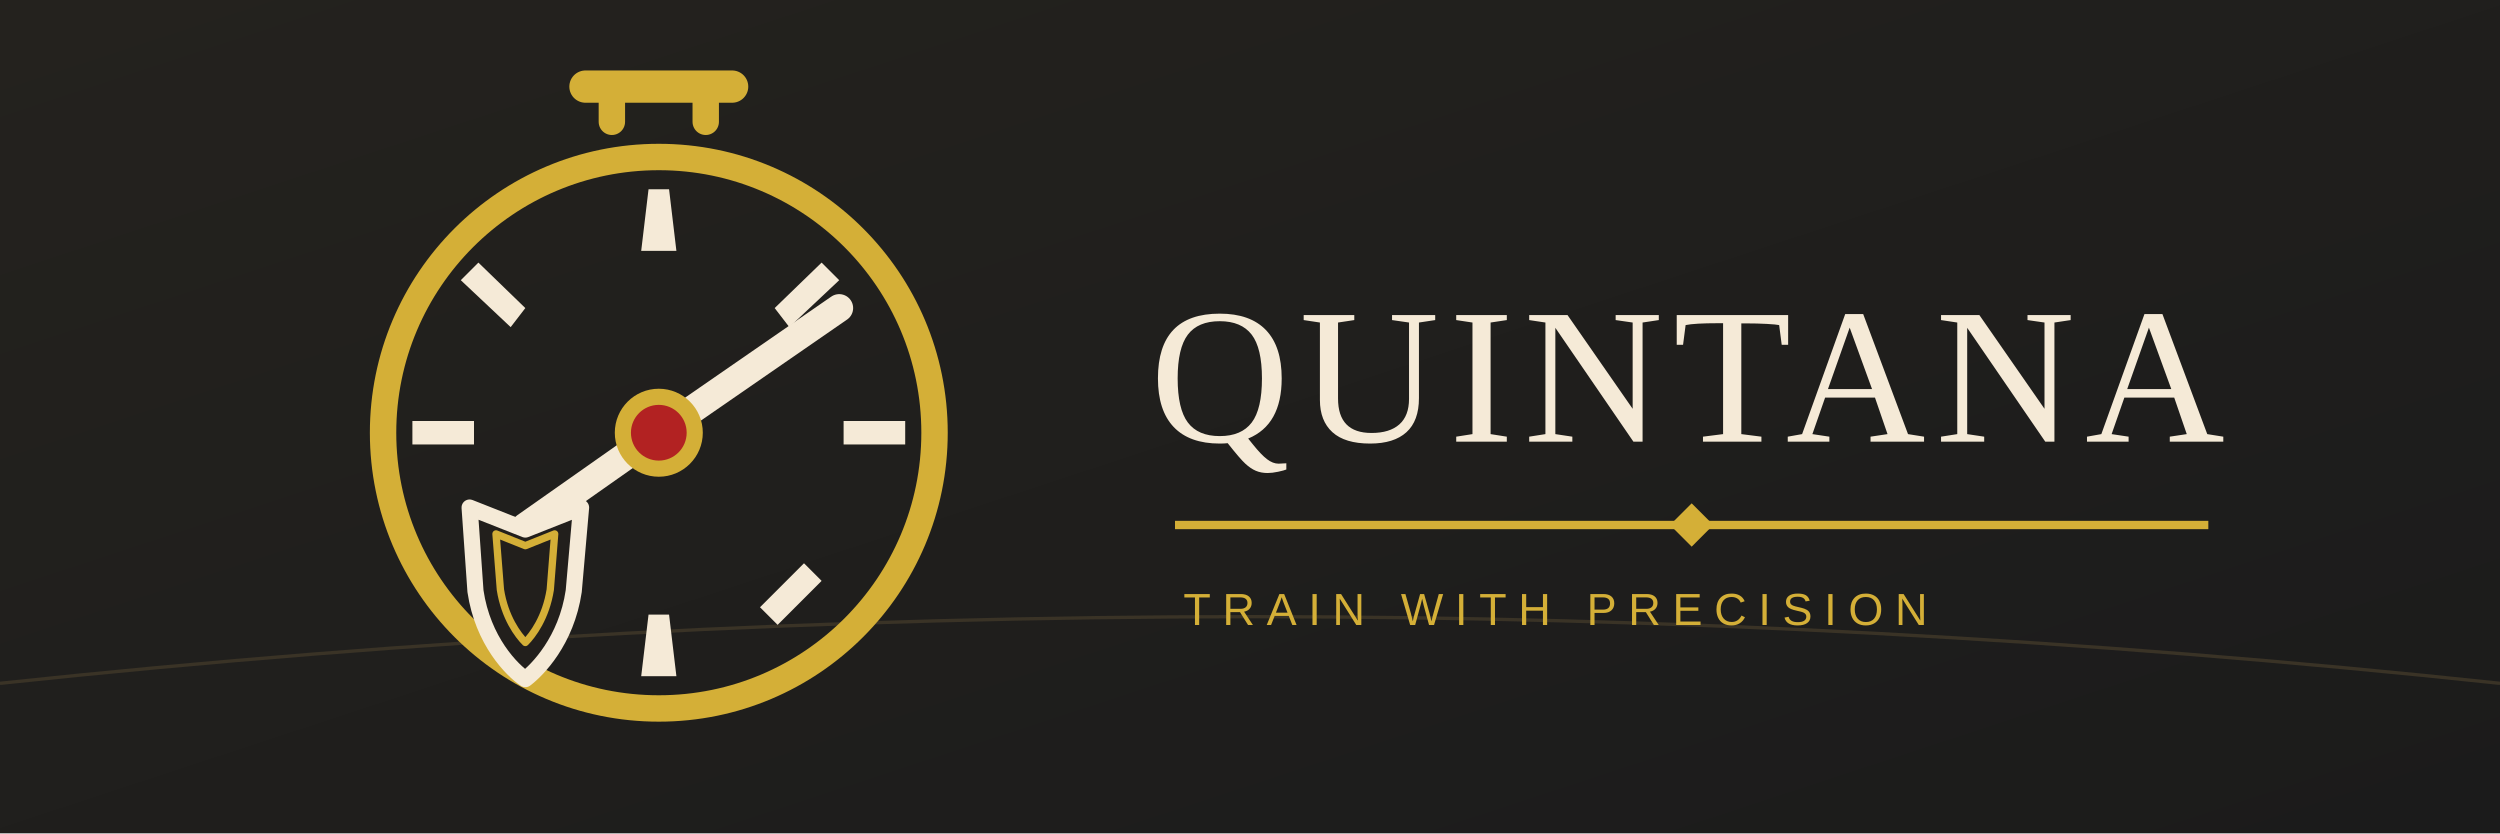
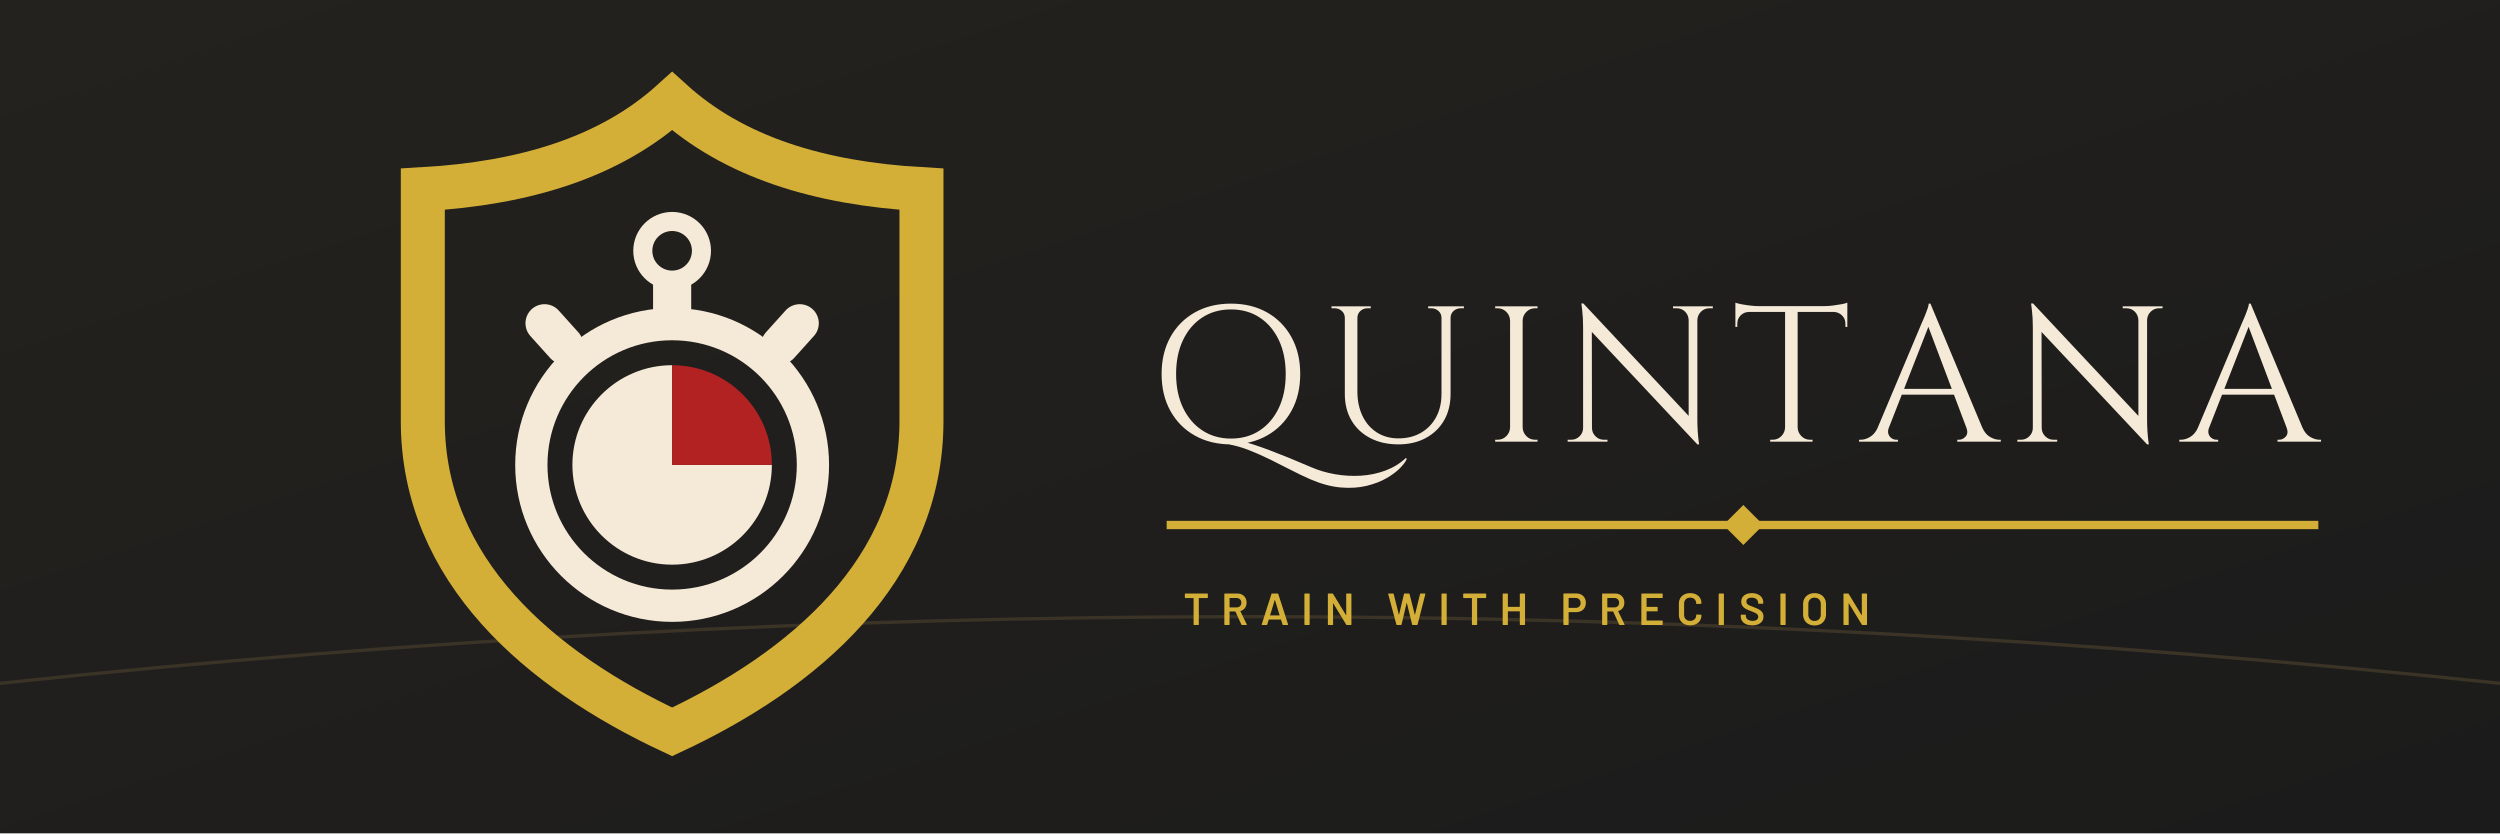
<svg xmlns="http://www.w3.org/2000/svg" viewBox="0 0 1500 500">
  <defs>
    <linearGradient id="g" x2="1" y2="1">
      <stop stop-color="#24221E" />
      <stop offset="1" stop-color="#1B1B1B" />
    </linearGradient>
  </defs>
  <rect width="1500" height="500" fill="url(#g)" />
  <path d="M0 410Q750 330 1500 410" stroke="#3A3326" stroke-width="2" fill="none" />
-   <g transform="translate(170 15) scale(.88)">
-     <g fill="none" stroke="#D4AF37" stroke-width="18" stroke-linecap="round" stroke-linejoin="round">
-       <path d="M224 66V43h64v23" />
-       <path d="M206 42h100" stroke-width="22" />
-       <circle cx="256" cy="278" r="188" />
-     </g>
-     <g fill="#F5EAD7">
-       <path d="M249 112h14l5 42h-24z" />
-       <path d="M121 174l12-12 32 31-10 13z" />
-       <path d="M379 174l-12-12-32 31 10 13z" />
-       <path d="M88 270h42v16H88z" />
-       <path d="M382 270h42v16h-42z" />
-       <path d="M249 402h14l5 42h-24z" />
-       <path d="M145 379l12-12 30 30-12 12z" />
-       <path d="M367 379l-12-12-30 30 12 12z" />
-     </g>
-     <path d="M256 278L379 193" stroke="#F5EAD7" stroke-width="19" stroke-linecap="round" />
-     <path d="M256 278L165 342" stroke="#F5EAD7" stroke-width="19" stroke-linecap="round" />
-     <path d="M127 329l38 15 38-15-5 57c-5 34-25 54-33 60-9-6-29-26-34-60z" fill="#221F1C" stroke="#F5EAD7" stroke-width="11" stroke-linejoin="round" />
-     <path d="M145 347l20 8 20-8-3 38c-3 19-12 31-17 36-5-5-14-17-17-36z" fill="none" stroke="#D4AF37" stroke-width="5" stroke-linejoin="round" />
-     <circle cx="256" cy="278" r="30" fill="#D4AF37" />
-     <circle cx="256" cy="278" r="19" fill="#B22222" />
+   <g transform="translate(178 22) scale(0.88)">
+     <path d="M256 44C214 82 156 100 86 104V262C86 364 166 432 256 474C346 432 426 364 426 262V104C356 100 298 82 256 44Z" fill="none" stroke="#D4AF37" stroke-width="30" stroke-linejoin="miter" stroke-miterlimit="8" />
+     <path d="M256 190V166" fill="none" stroke="#F5EAD7" stroke-width="26" />
+     <path d="M236 146A20 20 0 1 0 276 146A20 20 0 1 0 236 146Z" fill="none" stroke="#F5EAD7" stroke-width="13.0" />
+     <path d="M182.4 210.3L169.0 195.4M329.6 210.3L343.0 195.4" fill="none" stroke="#F5EAD7" stroke-width="26" stroke-linecap="round" />
+     <path d="M160 292A96 96 0 1 0 352 292A96 96 0 1 0 160 292Z" fill="none" stroke="#F5EAD7" stroke-width="22" />
+     <path d="M256 292L324.0 292.0A68 68 0 1 1 256.0 224.0Z" fill="#F5EAD7" />
+     <path d="M256 292L256.0 224.0A68 68 0 0 1 324.0 292.0Z" fill="#B22222" />
  </g>
-   <text x="690" y="265" fill="#F5EAD7" font-family="Cinzel, 'Times New Roman', serif" font-size="116" letter-spacing="6">QUINTANA</text>
-   <path d="M705 315H1325" stroke="#D4AF37" stroke-width="5" />
-   <path d="M1015 302l13 13-13 13-13-13z" fill="#D4AF37" />
-   <text x="710" y="375" fill="#D4AF37" font-family="Arial, sans-serif" font-size="27" letter-spacing="7">TRAIN WITH PRECISION</text>
+   <path d="M737.328 266.624 738.488 263.608Q740.576 263.608 743.998 264.42Q747.42 265.232 751.944 266.682Q756.468 268.132 761.978 270.22Q767.488 272.308 773.752 274.86Q780.016 277.412 786.976 280.428Q793.472 283.212 801.07 284.546Q808.668 285.88 816.44 285.416Q824.212 284.952 831.23 282.342Q838.248 279.732 843.584 274.744L844.048 275.324Q843.236 277.528 840.162 280.718Q837.088 283.908 831.984 286.866Q826.88 289.824 819.978 291.506Q813.076 293.188 804.55 292.492Q796.024 291.796 786.048 287.504Q780.712 285.184 774.68 282.052Q768.648 278.92 762.268 275.788Q755.888 272.656 749.566 270.162Q743.244 267.668 737.328 266.624ZM738.604 182.176Q750.9 182.176 760.238 187.454Q769.576 192.732 774.854 202.244Q780.132 211.756 780.132 224.4Q780.132 237.044 774.854 246.556Q769.576 256.068 760.18 261.346Q750.784 266.624 738.604 266.624Q726.308 266.624 716.912 261.346Q707.516 256.068 702.238 246.556Q696.96 237.044 696.96 224.4Q696.96 211.756 702.238 202.244Q707.516 192.732 716.912 187.454Q726.308 182.176 738.604 182.176ZM738.604 263.144Q748.464 263.144 755.83 258.272Q763.196 253.4 767.314 244.7Q771.432 236.0 771.432 224.4Q771.432 212.8 767.314 204.1Q763.196 195.4 755.83 190.528Q748.464 185.656 738.604 185.656Q728.744 185.656 721.32 190.528Q713.896 195.4 709.778 204.1Q705.66 212.8 705.66 224.4Q705.66 236.0 709.836 244.7Q714.012 253.4 721.436 258.272Q728.86 263.144 738.604 263.144ZM814.436 183.8V234.84Q814.436 243.192 817.51 249.572Q820.584 255.952 826.152 259.49Q831.72 263.028 839.028 263.028Q846.8 263.028 852.6 259.664Q858.4 256.3 861.648 250.326Q864.896 244.352 864.896 236.348V183.8H870.348V236.348Q870.348 245.396 866.462 252.182Q862.576 258.968 855.5 262.796Q848.424 266.624 839.028 266.624Q829.4 266.624 822.15 262.854Q814.9 259.084 810.898 252.298Q806.896 245.512 806.896 236.464V183.8ZM807.244 183.8V190.76H806.896Q806.896 188.208 805.098 186.584Q803.3 184.96 800.748 184.96Q800.748 184.96 799.82 184.96Q798.892 184.96 798.892 184.96V183.8ZM822.44 183.8V184.96Q822.44 184.96 821.512 184.96Q820.584 184.96 820.584 184.96Q818.032 184.96 816.234 186.584Q814.436 188.208 814.436 190.76H814.204V183.8ZM865.244 183.8V190.76H864.896Q864.896 188.208 863.098 186.584Q861.3 184.96 858.748 184.96Q858.748 184.96 857.82 184.96Q856.892 184.96 856.892 184.96V183.8ZM878.352 183.8V184.96Q878.352 184.96 877.424 184.96Q876.496 184.96 876.496 184.96Q873.944 184.96 872.146 186.584Q870.348 188.208 870.348 190.76H870.116V183.8ZM913.584 183.8V265.0H906.044V183.8ZM906.392 256.532V265.0H897.112V263.84Q897.112 263.84 897.866 263.84Q898.62 263.84 898.62 263.84Q901.636 263.84 903.782 261.694Q905.928 259.548 906.044 256.532ZM906.392 192.268H906.044Q905.928 189.252 903.782 187.106Q901.636 184.96 898.62 184.96Q898.62 184.96 897.866 184.96Q897.112 184.96 897.112 184.96V183.8H906.392ZM913.236 256.532H913.584Q913.7 259.548 915.846 261.694Q917.992 263.84 921.008 263.84Q921.008 263.84 921.704 263.84Q922.4 263.84 922.516 263.84V265.0H913.236ZM913.236 192.268V183.8H922.516V184.96Q922.4 184.96 921.704 184.96Q921.008 184.96 921.008 184.96Q917.992 184.96 915.846 187.106Q913.7 189.252 913.584 192.268ZM949.976 182.06 1017.372 253.98 1018.416 266.624 951.02 194.82ZM950.208 256.764V265.0H940.58V263.84Q940.58 263.84 941.624 263.84Q942.668 263.84 942.784 263.84Q945.684 263.84 947.772 261.752Q949.86 259.664 949.86 256.764ZM955.196 256.764Q955.196 259.664 957.284 261.752Q959.372 263.84 962.272 263.84Q962.388 263.84 963.432 263.84Q964.476 263.84 964.476 263.84V265.0H954.848V256.764ZM949.976 182.06 955.08 188.556 955.196 265.0H949.86V196.56Q949.86 190.644 949.338 186.352Q948.816 182.06 948.816 182.06ZM1018.416 183.8V251.776Q1018.416 255.488 1018.648 258.91Q1018.88 262.332 1019.17 264.478Q1019.46 266.624 1019.46 266.624H1018.416L1013.196 260.476V183.8ZM1027.696 183.8V184.96Q1027.696 184.96 1026.652 184.96Q1025.608 184.96 1025.608 184.96Q1022.708 184.96 1020.62 186.99Q1018.532 189.02 1018.416 192.036H1018.068V183.8ZM1003.8 183.8H1013.428V192.036H1013.196Q1013.08 189.02 1011.05 186.99Q1009.02 184.96 1006.004 184.96Q1006.004 184.96 1004.96 184.96Q1003.916 184.96 1003.8 184.96ZM1078.588 184.148V265.0H1071.048V184.148ZM1108.4 183.684V187.164H1041.236V183.684ZM1108.4 186.816V196.212L1107.24 196.096V194.124Q1107.24 191.224 1105.21 189.252Q1103.18 187.28 1100.396 187.164V186.816ZM1108.4 181.596V184.96L1094.248 183.684Q1096.8 183.684 1099.642 183.336Q1102.484 182.988 1104.92 182.524Q1107.356 182.06 1108.4 181.596ZM1071.396 256.532V265.0H1062.116V263.84Q1062.116 263.84 1062.87 263.84Q1063.624 263.84 1063.624 263.84Q1066.64 263.84 1068.786 261.694Q1070.932 259.548 1071.048 256.532ZM1078.24 256.532H1078.588Q1078.704 259.548 1080.85 261.694Q1082.996 263.84 1086.012 263.84Q1086.012 263.84 1086.766 263.84Q1087.52 263.84 1087.52 263.84V265.0H1078.24ZM1049.24 186.816V187.164Q1046.34 187.28 1044.368 189.252Q1042.396 191.224 1042.396 194.124V196.096L1041.236 196.212V186.816ZM1041.236 181.596Q1042.396 182.06 1044.774 182.524Q1047.152 182.988 1050.052 183.336Q1052.952 183.684 1055.388 183.684L1041.236 184.96ZM1158.248 182.176 1192.584 264.304H1182.724L1155.928 193.196ZM1133.308 256.532Q1132.496 258.852 1133.076 260.476Q1133.656 262.1 1134.99 262.97Q1136.324 263.84 1137.716 263.84H1138.76V265.0H1115.444V263.84Q1115.444 263.84 1115.966 263.84Q1116.488 263.84 1116.488 263.84Q1119.156 263.84 1121.998 262.158Q1124.84 260.476 1126.696 256.532ZM1158.248 182.176 1159.292 190.296 1130.176 264.652H1123.216L1152.912 194.124Q1152.912 194.124 1153.55 192.674Q1154.188 191.224 1155.058 189.136Q1155.928 187.048 1156.566 185.076Q1157.204 183.104 1157.204 182.176ZM1174.604 233.332V236.812H1138.296V233.332ZM1179.824 256.532H1189.336Q1191.076 260.476 1193.976 262.158Q1196.876 263.84 1199.544 263.84Q1199.544 263.84 1200.008 263.84Q1200.472 263.84 1200.472 263.84V265.0H1174.372V263.84H1175.416Q1177.62 263.84 1179.36 261.926Q1181.1 260.012 1179.824 256.532ZM1219.812 182.06 1287.208 253.98 1288.252 266.624 1220.856 194.82ZM1220.044 256.764V265.0H1210.416V263.84Q1210.416 263.84 1211.46 263.84Q1212.504 263.84 1212.62 263.84Q1215.52 263.84 1217.608 261.752Q1219.696 259.664 1219.696 256.764ZM1225.032 256.764Q1225.032 259.664 1227.12 261.752Q1229.208 263.84 1232.108 263.84Q1232.224 263.84 1233.268 263.84Q1234.312 263.84 1234.312 263.84V265.0H1224.684V256.764ZM1219.812 182.06 1224.916 188.556 1225.032 265.0H1219.696V196.56Q1219.696 190.644 1219.174 186.352Q1218.652 182.06 1218.652 182.06ZM1288.252 183.8V251.776Q1288.252 255.488 1288.484 258.91Q1288.716 262.332 1289.006 264.478Q1289.296 266.624 1289.296 266.624H1288.252L1283.032 260.476V183.8ZM1297.532 183.8V184.96Q1297.532 184.96 1296.488 184.96Q1295.444 184.96 1295.444 184.96Q1292.544 184.96 1290.456 186.99Q1288.368 189.02 1288.252 192.036H1287.904V183.8ZM1273.636 183.8H1283.264V192.036H1283.032Q1282.916 189.02 1280.886 186.99Q1278.856 184.96 1275.84 184.96Q1275.84 184.96 1274.796 184.96Q1273.752 184.96 1273.636 184.96ZM1350.396 182.176 1384.732 264.304H1374.872L1348.076 193.196ZM1325.456 256.532Q1324.644 258.852 1325.224 260.476Q1325.804 262.1 1327.138 262.97Q1328.472 263.84 1329.864 263.84H1330.908V265.0H1307.592V263.84Q1307.592 263.84 1308.114 263.84Q1308.636 263.84 1308.636 263.84Q1311.304 263.84 1314.146 262.158Q1316.988 260.476 1318.844 256.532ZM1350.396 182.176 1351.44 190.296 1322.324 264.652H1315.364L1345.06 194.124Q1345.06 194.124 1345.698 192.674Q1346.336 191.224 1347.206 189.136Q1348.076 187.048 1348.714 185.076Q1349.352 183.104 1349.352 182.176ZM1366.752 233.332V236.812H1330.444V233.332ZM1371.972 256.532H1381.484Q1383.224 260.476 1386.124 262.158Q1389.024 263.84 1391.692 263.84Q1391.692 263.84 1392.156 263.84Q1392.62 263.84 1392.62 263.84V265.0H1366.52V263.84H1367.564Q1369.768 263.84 1371.508 261.926Q1373.248 260.012 1371.972 256.532Z" fill="#F5EAD7" />
+   <path d="M700 315H1391" stroke="#D4AF37" stroke-width="5" />
+   <path d="M1046 303.0l12.0 12.0-12.0 12.0-12.0-12.0z" fill="#D4AF37" />
+   <path d="M724.715 356.424V358.503Q724.715 358.638 724.62 358.732Q724.526 358.827 724.391 358.827H719.423Q719.288 358.827 719.288 358.962V374.676Q719.288 374.811 719.194 374.905Q719.099 375.0 718.964 375.0H716.48Q716.345 375.0 716.25 374.905Q716.156 374.811 716.156 374.676V358.962Q716.156 358.827 716.021 358.827H711.242Q711.107 358.827 711.013 358.732Q710.918 358.638 710.918 358.503V356.424Q710.918 356.289 711.013 356.195Q711.107 356.1 711.242 356.1H724.391Q724.526 356.1 724.62 356.195Q724.715 356.289 724.715 356.424ZM744.837 374.757 741.273 366.981Q741.219 366.873 741.111 366.873H737.871Q737.736 366.873 737.736 367.008V374.676Q737.736 374.811 737.641 374.905Q737.547 375.0 737.412 375.0H734.928Q734.793 375.0 734.698 374.905Q734.604 374.811 734.604 374.676V356.424Q734.604 356.289 734.698 356.195Q734.793 356.1 734.928 356.1H742.353Q744.0 356.1 745.269 356.788Q746.538 357.477 747.24 358.732Q747.942 359.988 747.942 361.608Q747.942 363.471 746.984 364.78Q746.025 366.09 744.324 366.603Q744.27 366.603 744.243 366.657Q744.216 366.711 744.243 366.765L748.05 374.622Q748.104 374.73 748.104 374.784Q748.104 375.0 747.807 375.0H745.215Q744.945 375.0 744.837 374.757ZM737.736 358.935V364.308Q737.736 364.443 737.871 364.443H741.921Q743.217 364.443 744.014 363.673Q744.81 362.904 744.81 361.635Q744.81 360.366 744.014 359.583Q743.217 358.8 741.921 358.8H737.871Q737.736 358.8 737.736 358.935ZM769.522 374.73 768.631 371.841Q768.577 371.733 768.496 371.733H761.368Q761.287 371.733 761.233 371.841L760.342 374.73Q760.261 375.0 759.991 375.0H757.291Q757.129 375.0 757.048 374.905Q756.967 374.811 757.021 374.622L762.88 356.37Q762.961 356.1 763.231 356.1H766.606Q766.876 356.1 766.957 356.37L772.843 374.622Q772.87 374.676 772.87 374.757Q772.87 375.0 772.573 375.0H769.873Q769.603 375.0 769.522 374.73ZM762.178 369.276H767.659Q767.821 369.276 767.767 369.114L764.986 360.069Q764.959 359.961 764.905 359.961Q764.851 359.961 764.824 360.069L762.07 369.114Q762.043 369.276 762.178 369.276ZM782.651 374.676V356.424Q782.651 356.289 782.745 356.195Q782.84 356.1 782.975 356.1H785.459Q785.594 356.1 785.688 356.195Q785.783 356.289 785.783 356.424V374.676Q785.783 374.811 785.688 374.905Q785.594 375.0 785.459 375.0H782.975Q782.84 375.0 782.745 374.905Q782.651 374.811 782.651 374.676ZM808.038 356.1H810.522Q810.657 356.1 810.752 356.195Q810.846 356.289 810.846 356.424V374.676Q810.846 374.811 810.752 374.905Q810.657 375.0 810.522 375.0H808.119Q807.849 375.0 807.741 374.784L799.965 362.04Q799.911 361.959 799.857 361.972Q799.803 361.986 799.803 362.094L799.857 374.676Q799.857 374.811 799.763 374.905Q799.668 375.0 799.533 375.0H797.049Q796.914 375.0 796.82 374.905Q796.725 374.811 796.725 374.676V356.424Q796.725 356.289 796.82 356.195Q796.914 356.1 797.049 356.1H799.452Q799.722 356.1 799.83 356.316L807.579 369.06Q807.633 369.141 807.687 369.127Q807.741 369.114 807.741 369.006L807.714 356.424Q807.714 356.289 807.809 356.195Q807.903 356.1 808.038 356.1ZM837.833 374.73 832.919 356.451 832.892 356.343Q832.892 356.1 833.189 356.1H835.835Q836.132 356.1 836.213 356.37L839.291 368.682Q839.318 368.763 839.372 368.763Q839.426 368.763 839.453 368.682L842.396 356.37Q842.477 356.1 842.747 356.1H845.339Q845.636 356.1 845.717 356.37L848.849 368.709Q848.876 368.79 848.93 368.79Q848.984 368.79 849.011 368.709L852.035 356.37Q852.116 356.1 852.413 356.1H854.924Q855.302 356.1 855.221 356.451L850.55 374.73Q850.469 375.0 850.172 375.0H847.661Q847.364 375.0 847.283 374.73L844.124 361.851Q844.097 361.77 844.043 361.756Q843.989 361.743 843.962 361.851L840.938 374.73Q840.857 375.0 840.587 375.0H838.211Q837.914 375.0 837.833 374.73ZM864.894 374.676V356.424Q864.894 356.289 864.988 356.195Q865.083 356.1 865.218 356.1H867.702Q867.837 356.1 867.931 356.195Q868.026 356.289 868.026 356.424V374.676Q868.026 374.811 867.931 374.905Q867.837 375.0 867.702 375.0H865.218Q865.083 375.0 864.988 374.905Q864.894 374.811 864.894 374.676ZM891.712 356.424V358.503Q891.712 358.638 891.617 358.732Q891.523 358.827 891.388 358.827H886.42Q886.285 358.827 886.285 358.962V374.676Q886.285 374.811 886.19 374.905Q886.096 375.0 885.961 375.0H883.477Q883.342 375.0 883.247 374.905Q883.153 374.811 883.153 374.676V358.962Q883.153 358.827 883.018 358.827H878.239Q878.104 358.827 878.009 358.732Q877.915 358.638 877.915 358.503V356.424Q877.915 356.289 878.009 356.195Q878.104 356.1 878.239 356.1H891.388Q891.523 356.1 891.617 356.195Q891.712 356.289 891.712 356.424ZM912.212 356.1H914.696Q914.831 356.1 914.926 356.195Q915.02 356.289 915.02 356.424V374.676Q915.02 374.811 914.926 374.905Q914.831 375.0 914.696 375.0H912.212Q912.077 375.0 911.983 374.905Q911.888 374.811 911.888 374.676V366.954Q911.888 366.819 911.753 366.819H904.868Q904.733 366.819 904.733 366.954V374.676Q904.733 374.811 904.639 374.905Q904.544 375.0 904.409 375.0H901.925Q901.79 375.0 901.696 374.905Q901.601 374.811 901.601 374.676V356.424Q901.601 356.289 901.696 356.195Q901.79 356.1 901.925 356.1H904.409Q904.544 356.1 904.639 356.195Q904.733 356.289 904.733 356.424V363.984Q904.733 364.119 904.868 364.119H911.753Q911.888 364.119 911.888 363.984V356.424Q911.888 356.289 911.983 356.195Q912.077 356.1 912.212 356.1ZM951.511 361.716Q951.511 363.363 950.782 364.632Q950.053 365.901 948.716 366.59Q947.38 367.278 945.625 367.278H941.305Q941.17 367.278 941.17 367.413V374.676Q941.17 374.811 941.075 374.905Q940.981 375.0 940.846 375.0H938.362Q938.227 375.0 938.132 374.905Q938.038 374.811 938.038 374.676V356.397Q938.038 356.262 938.132 356.168Q938.227 356.073 938.362 356.073H945.787Q947.488 356.073 948.784 356.775Q950.08 357.477 950.795 358.76Q951.511 360.042 951.511 361.716ZM948.379 361.797Q948.379 360.447 947.542 359.61Q946.705 358.773 945.328 358.773H941.305Q941.17 358.773 941.17 358.908V364.605Q941.17 364.74 941.305 364.74H945.328Q946.705 364.74 947.542 363.93Q948.379 363.12 948.379 361.797ZM971.498 374.757 967.934 366.981Q967.88 366.873 967.772 366.873H964.532Q964.397 366.873 964.397 367.008V374.676Q964.397 374.811 964.303 374.905Q964.208 375.0 964.073 375.0H961.589Q961.454 375.0 961.36 374.905Q961.265 374.811 961.265 374.676V356.424Q961.265 356.289 961.36 356.195Q961.454 356.1 961.589 356.1H969.014Q970.661 356.1 971.93 356.788Q973.199 357.477 973.901 358.732Q974.603 359.988 974.603 361.608Q974.603 363.471 973.644 364.78Q972.686 366.09 970.985 366.603Q970.931 366.603 970.904 366.657Q970.877 366.711 970.904 366.765L974.711 374.622Q974.765 374.73 974.765 374.784Q974.765 375.0 974.468 375.0H971.876Q971.606 375.0 971.498 374.757ZM964.397 358.935V364.308Q964.397 364.443 964.532 364.443H968.582Q969.878 364.443 970.674 363.673Q971.471 362.904 971.471 361.635Q971.471 360.366 970.674 359.583Q969.878 358.8 968.582 358.8H964.532Q964.397 358.8 964.397 358.935ZM997.29 358.8H988.083Q987.948 358.8 987.948 358.935V363.984Q987.948 364.119 988.083 364.119H994.266Q994.401 364.119 994.495 364.214Q994.59 364.308 994.59 364.443V366.495Q994.59 366.63 994.495 366.725Q994.401 366.819 994.266 366.819H988.083Q987.948 366.819 987.948 366.954V372.165Q987.948 372.3 988.083 372.3H997.29Q997.425 372.3 997.52 372.394Q997.614 372.489 997.614 372.624V374.676Q997.614 374.811 997.52 374.905Q997.425 375.0 997.29 375.0H985.14Q985.005 375.0 984.91 374.905Q984.816 374.811 984.816 374.676V356.424Q984.816 356.289 984.91 356.195Q985.005 356.1 985.14 356.1H997.29Q997.425 356.1 997.52 356.195Q997.614 356.289 997.614 356.424V358.476Q997.614 358.611 997.52 358.706Q997.425 358.8 997.29 358.8ZM1007.341 368.871V362.202Q1007.341 360.312 1008.178 358.881Q1009.015 357.45 1010.554 356.667Q1012.093 355.884 1014.118 355.884Q1016.116 355.884 1017.655 356.64Q1019.194 357.396 1020.031 358.773Q1020.868 360.15 1020.868 361.959Q1020.868 362.094 1020.774 362.188Q1020.679 362.283 1020.544 362.283L1018.06 362.418Q1017.736 362.418 1017.736 362.121Q1017.736 360.528 1016.751 359.556Q1015.765 358.584 1014.118 358.584Q1012.471 358.584 1011.472 359.556Q1010.473 360.528 1010.473 362.121V369.006Q1010.473 370.572 1011.472 371.544Q1012.471 372.516 1014.118 372.516Q1015.765 372.516 1016.751 371.558Q1017.736 370.599 1017.736 369.006Q1017.736 368.709 1018.06 368.709L1020.544 368.817Q1020.679 368.817 1020.774 368.898Q1020.868 368.979 1020.868 369.087Q1020.868 370.923 1020.031 372.313Q1019.194 373.704 1017.655 374.46Q1016.116 375.216 1014.118 375.216Q1012.093 375.216 1010.554 374.419Q1009.015 373.623 1008.178 372.192Q1007.341 370.761 1007.341 368.871ZM1031.216 374.676V356.424Q1031.216 356.289 1031.311 356.195Q1031.405 356.1 1031.54 356.1H1034.024Q1034.159 356.1 1034.254 356.195Q1034.348 356.289 1034.348 356.424V374.676Q1034.348 374.811 1034.254 374.905Q1034.159 375.0 1034.024 375.0H1031.54Q1031.405 375.0 1031.311 374.905Q1031.216 374.811 1031.216 374.676ZM1044.453 369.789V369.114Q1044.453 368.979 1044.548 368.885Q1044.642 368.79 1044.777 368.79H1047.18Q1047.315 368.79 1047.41 368.885Q1047.504 368.979 1047.504 369.114V369.627Q1047.504 370.869 1048.611 371.692Q1049.718 372.516 1051.635 372.516Q1053.282 372.516 1054.119 371.814Q1054.956 371.112 1054.956 370.005Q1054.956 369.249 1054.497 368.723Q1054.038 368.196 1053.188 367.764Q1052.337 367.332 1050.636 366.684Q1048.719 365.982 1047.531 365.361Q1046.343 364.74 1045.547 363.673Q1044.75 362.607 1044.75 361.014Q1044.75 358.638 1046.478 357.261Q1048.206 355.884 1051.095 355.884Q1053.12 355.884 1054.673 356.586Q1056.225 357.288 1057.089 358.543Q1057.953 359.799 1057.953 361.446V361.905Q1057.953 362.04 1057.859 362.135Q1057.764 362.229 1057.629 362.229H1055.199Q1055.064 362.229 1054.97 362.135Q1054.875 362.04 1054.875 361.905V361.608Q1054.875 360.339 1053.836 359.462Q1052.796 358.584 1050.96 358.584Q1049.475 358.584 1048.652 359.205Q1047.828 359.826 1047.828 360.96Q1047.828 361.77 1048.26 362.283Q1048.692 362.796 1049.556 363.214Q1050.42 363.633 1052.229 364.281Q1054.146 365.01 1055.294 365.604Q1056.441 366.198 1057.265 367.264Q1058.088 368.331 1058.088 369.924Q1058.088 372.354 1056.293 373.785Q1054.497 375.216 1051.392 375.216Q1049.286 375.216 1047.72 374.541Q1046.154 373.866 1045.304 372.651Q1044.453 371.436 1044.453 369.789ZM1068.247 374.676V356.424Q1068.247 356.289 1068.342 356.195Q1068.436 356.1 1068.571 356.1H1071.055Q1071.19 356.1 1071.285 356.195Q1071.379 356.289 1071.379 356.424V374.676Q1071.379 374.811 1071.285 374.905Q1071.19 375.0 1071.055 375.0H1068.571Q1068.436 375.0 1068.342 374.905Q1068.247 374.811 1068.247 374.676ZM1081.862 368.628V362.472Q1081.862 360.528 1082.726 359.029Q1083.59 357.531 1085.143 356.707Q1086.695 355.884 1088.72 355.884Q1090.772 355.884 1092.325 356.707Q1093.877 357.531 1094.741 359.029Q1095.605 360.528 1095.605 362.472V368.628Q1095.605 370.599 1094.741 372.111Q1093.877 373.623 1092.325 374.447Q1090.772 375.27 1088.72 375.27Q1086.695 375.27 1085.129 374.447Q1083.563 373.623 1082.713 372.111Q1081.862 370.599 1081.862 368.628ZM1092.473 368.736V362.445Q1092.473 360.69 1091.447 359.637Q1090.421 358.584 1088.72 358.584Q1087.046 358.584 1086.02 359.637Q1084.994 360.69 1084.994 362.445V368.736Q1084.994 370.464 1086.02 371.517Q1087.046 372.57 1088.72 372.57Q1090.421 372.57 1091.447 371.517Q1092.473 370.464 1092.473 368.736ZM1117.401 356.1H1119.885Q1120.02 356.1 1120.115 356.195Q1120.209 356.289 1120.209 356.424V374.676Q1120.209 374.811 1120.115 374.905Q1120.02 375.0 1119.885 375.0H1117.482Q1117.212 375.0 1117.104 374.784L1109.328 362.04Q1109.274 361.959 1109.22 361.972Q1109.166 361.986 1109.166 362.094L1109.22 374.676Q1109.22 374.811 1109.126 374.905Q1109.031 375.0 1108.896 375.0H1106.412Q1106.277 375.0 1106.183 374.905Q1106.088 374.811 1106.088 374.676V356.424Q1106.088 356.289 1106.183 356.195Q1106.277 356.1 1106.412 356.1H1108.815Q1109.085 356.1 1109.193 356.316L1116.942 369.06Q1116.996 369.141 1117.05 369.127Q1117.104 369.114 1117.104 369.006L1117.077 356.424Q1117.077 356.289 1117.172 356.195Q1117.266 356.1 1117.401 356.1Z" fill="#D4AF37" />
</svg>
